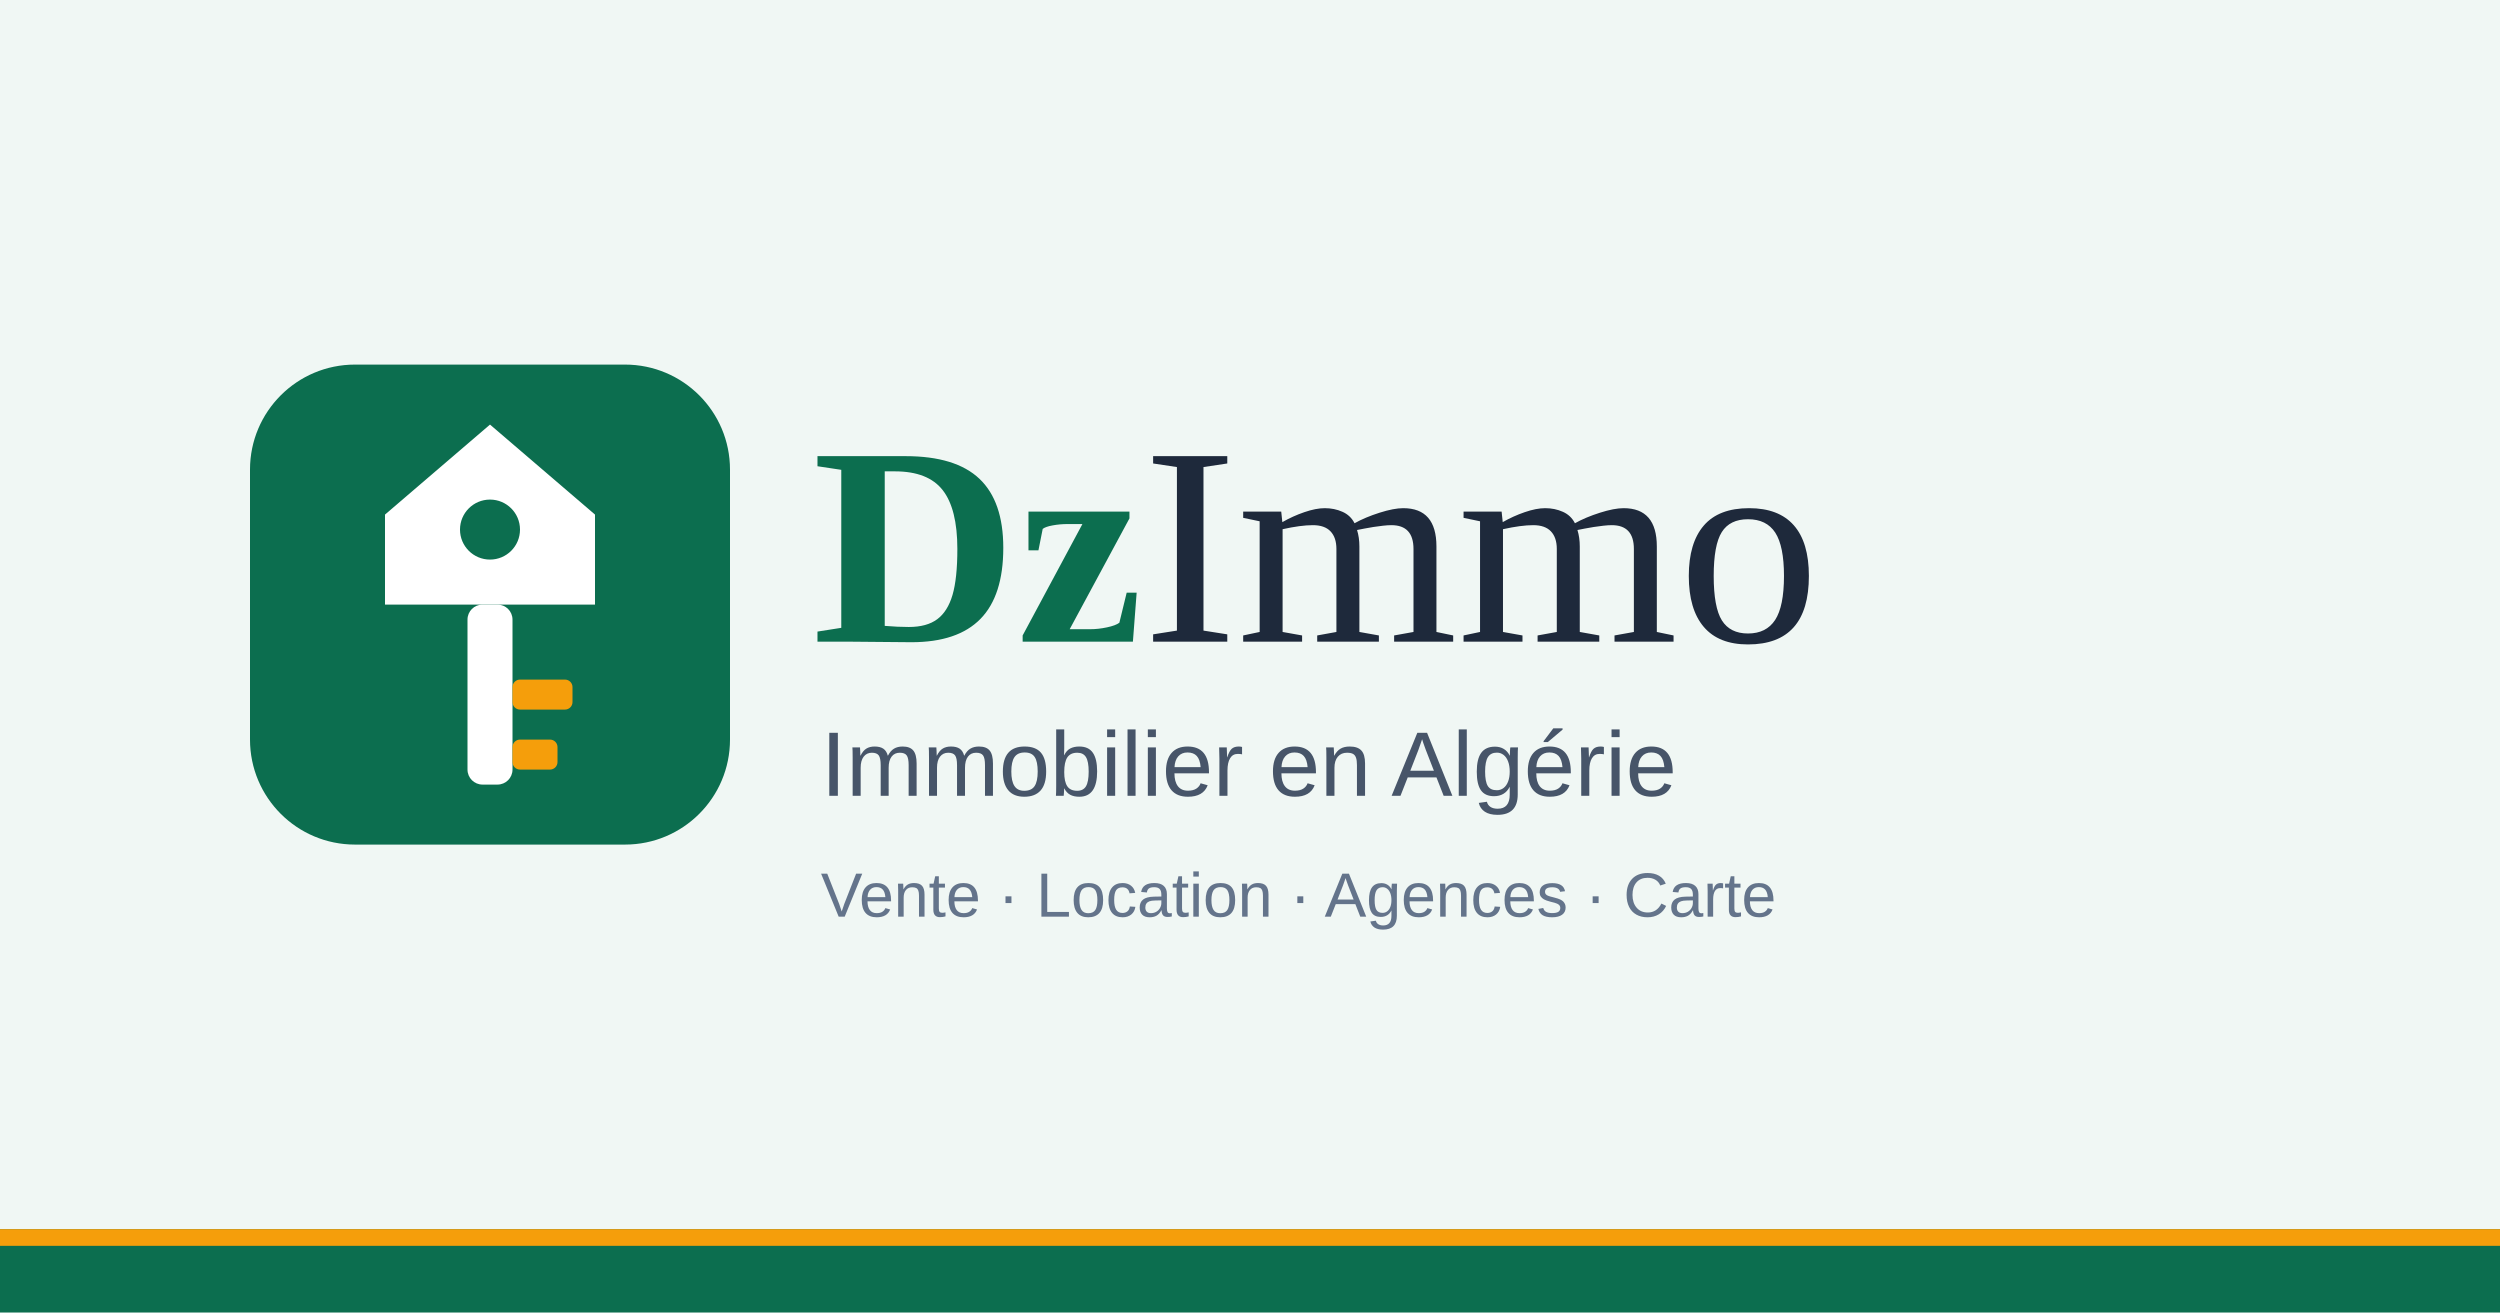
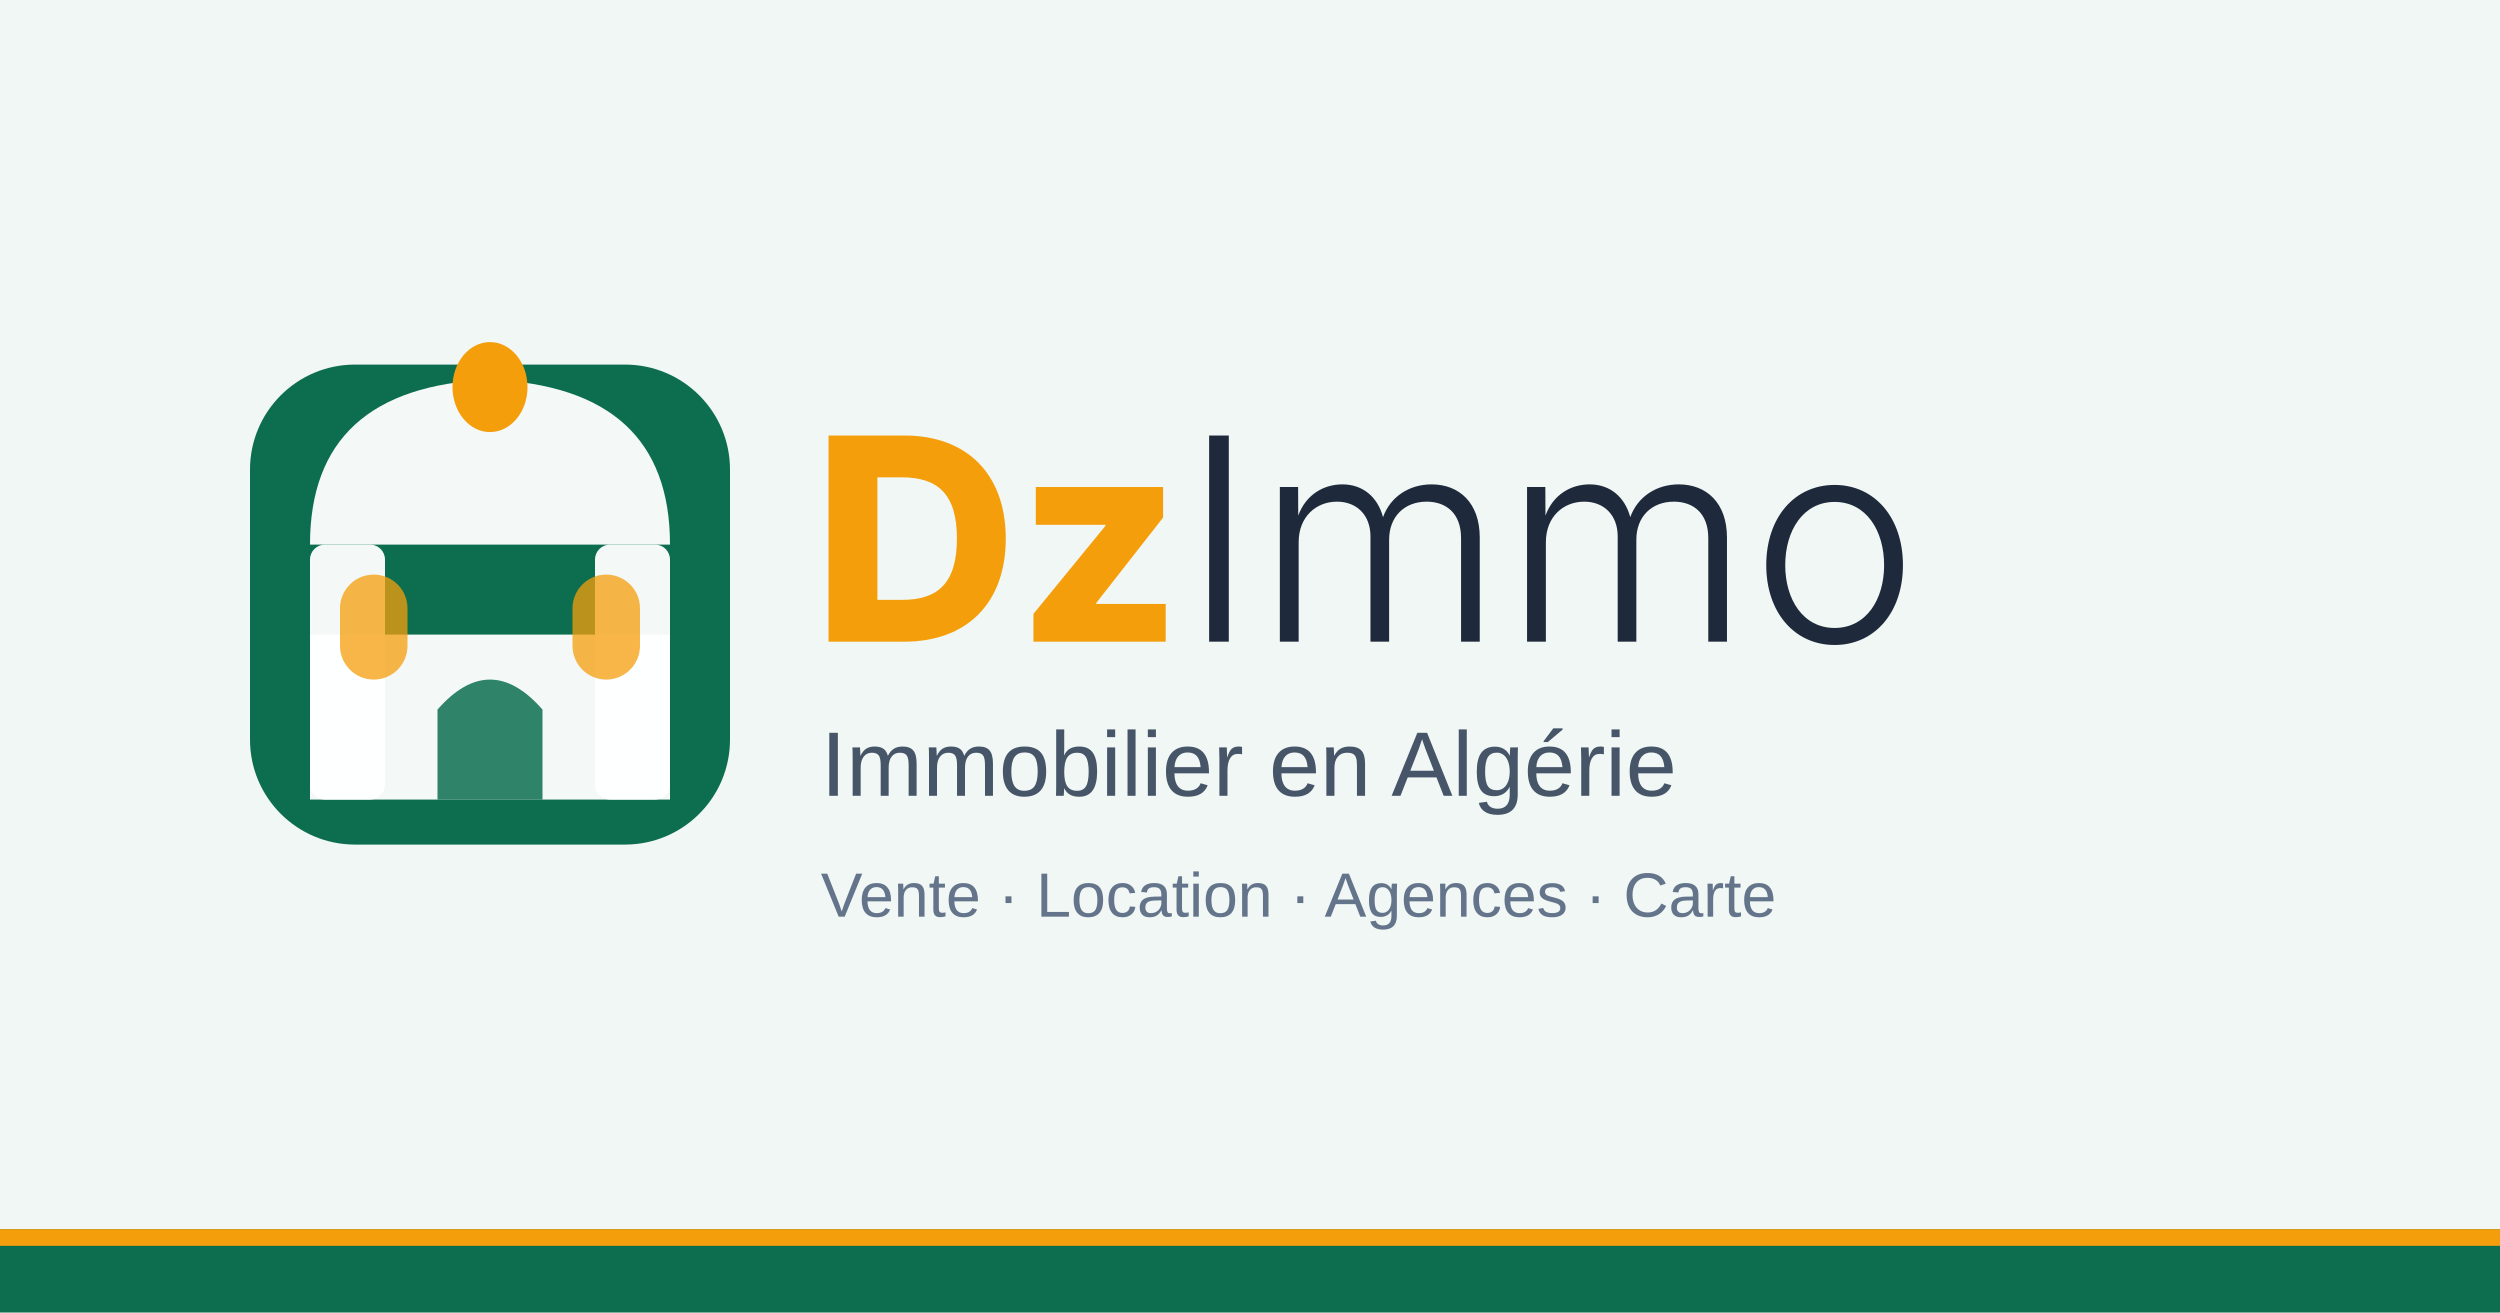
<svg xmlns="http://www.w3.org/2000/svg" viewBox="0 0 1200 630" width="1200" height="630" role="img">
  <rect width="1200" height="630" fill="#f0f7f4" />
  <rect y="590" width="1200" height="40" fill="#0C6E4F" />
  <rect y="590" width="1200" height="8" fill="#f59e0b" />
  <g transform="translate(120 175) scale(3.6)">
    <rect width="64" height="64" rx="14" fill="#0C6E4F" />
-     <path d="M32 8 L46 20 V32 H18 V20 Z" fill="#ffffff" />
-     <circle cx="32" cy="22" r="4" fill="#0C6E4F" />
-     <rect x="29" y="32" width="6" height="24" rx="2" fill="#ffffff" />
-     <rect x="35" y="42" width="8" height="4" rx="1" fill="#f59e0b" />
-     <rect x="35" y="50" width="6" height="4" rx="1" fill="#f59e0b" />
+     <rect x="8" y="36" width="48" height="22" fill="white" opacity="0.95" />
+     <rect x="8" y="24" width="10" height="34" rx="2" fill="white" opacity="0.95" />
+     <rect x="46" y="24" width="10" height="34" rx="2" fill="white" opacity="0.95" />
+     <path d="M8 24 Q8 3 32 2 Q56 3 56 24" fill="white" opacity="0.95" />
+     <ellipse cx="32" cy="3" rx="5" ry="6" fill="#f59e0b" />
+     <rect x="12" y="28" width="9" height="14" rx="4.5" fill="#f59e0b" opacity="0.75" />
+     <rect x="43" y="28" width="9" height="14" rx="4.5" fill="#f59e0b" opacity="0.75" />
+     <path d="M25 58 L25 46 Q32 38 39 46 L39 58Z" fill="#0C6E4F" opacity="0.85" />
  </g>
-   <text x="390" y="308" font-family="Georgia, 'Times New Roman', serif" font-size="136" font-weight="700" fill="#0C6E4F">Dz<tspan font-weight="400" fill="#1e293b">Immo</tspan>
+   <text x="390" y="308" font-family="'Inter','Helvetica Neue',Arial,sans-serif" font-size="136" font-weight="800" fill="#f59e0b">Dz<tspan font-weight="300" fill="#1e293b">Immo</tspan>
  </text>
  <text x="394" y="382" font-family="Arial, Helvetica, sans-serif" font-size="44" fill="#475569">Immobilier en Algérie</text>
  <text x="394" y="440" font-family="Arial, Helvetica, sans-serif" font-size="30" fill="#64748b">Vente · Location · Agences · Carte</text>
</svg>
